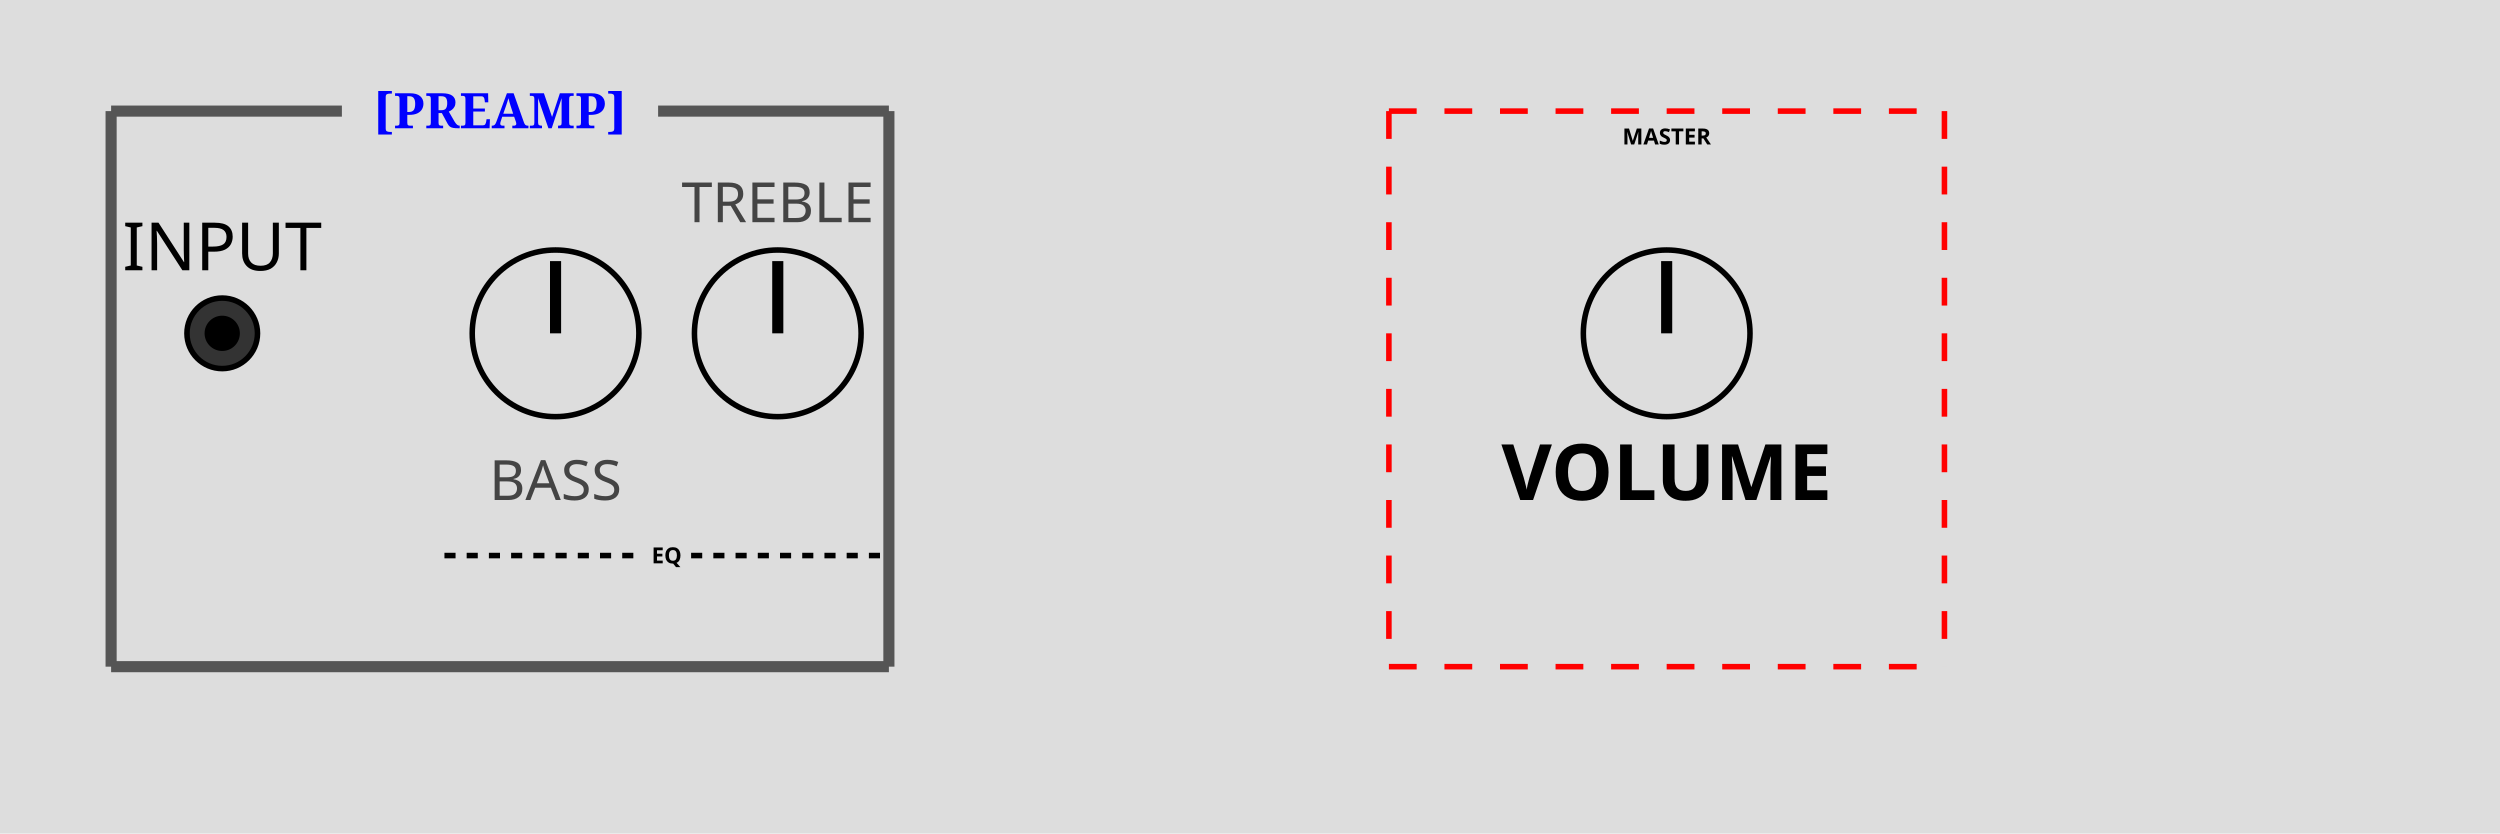
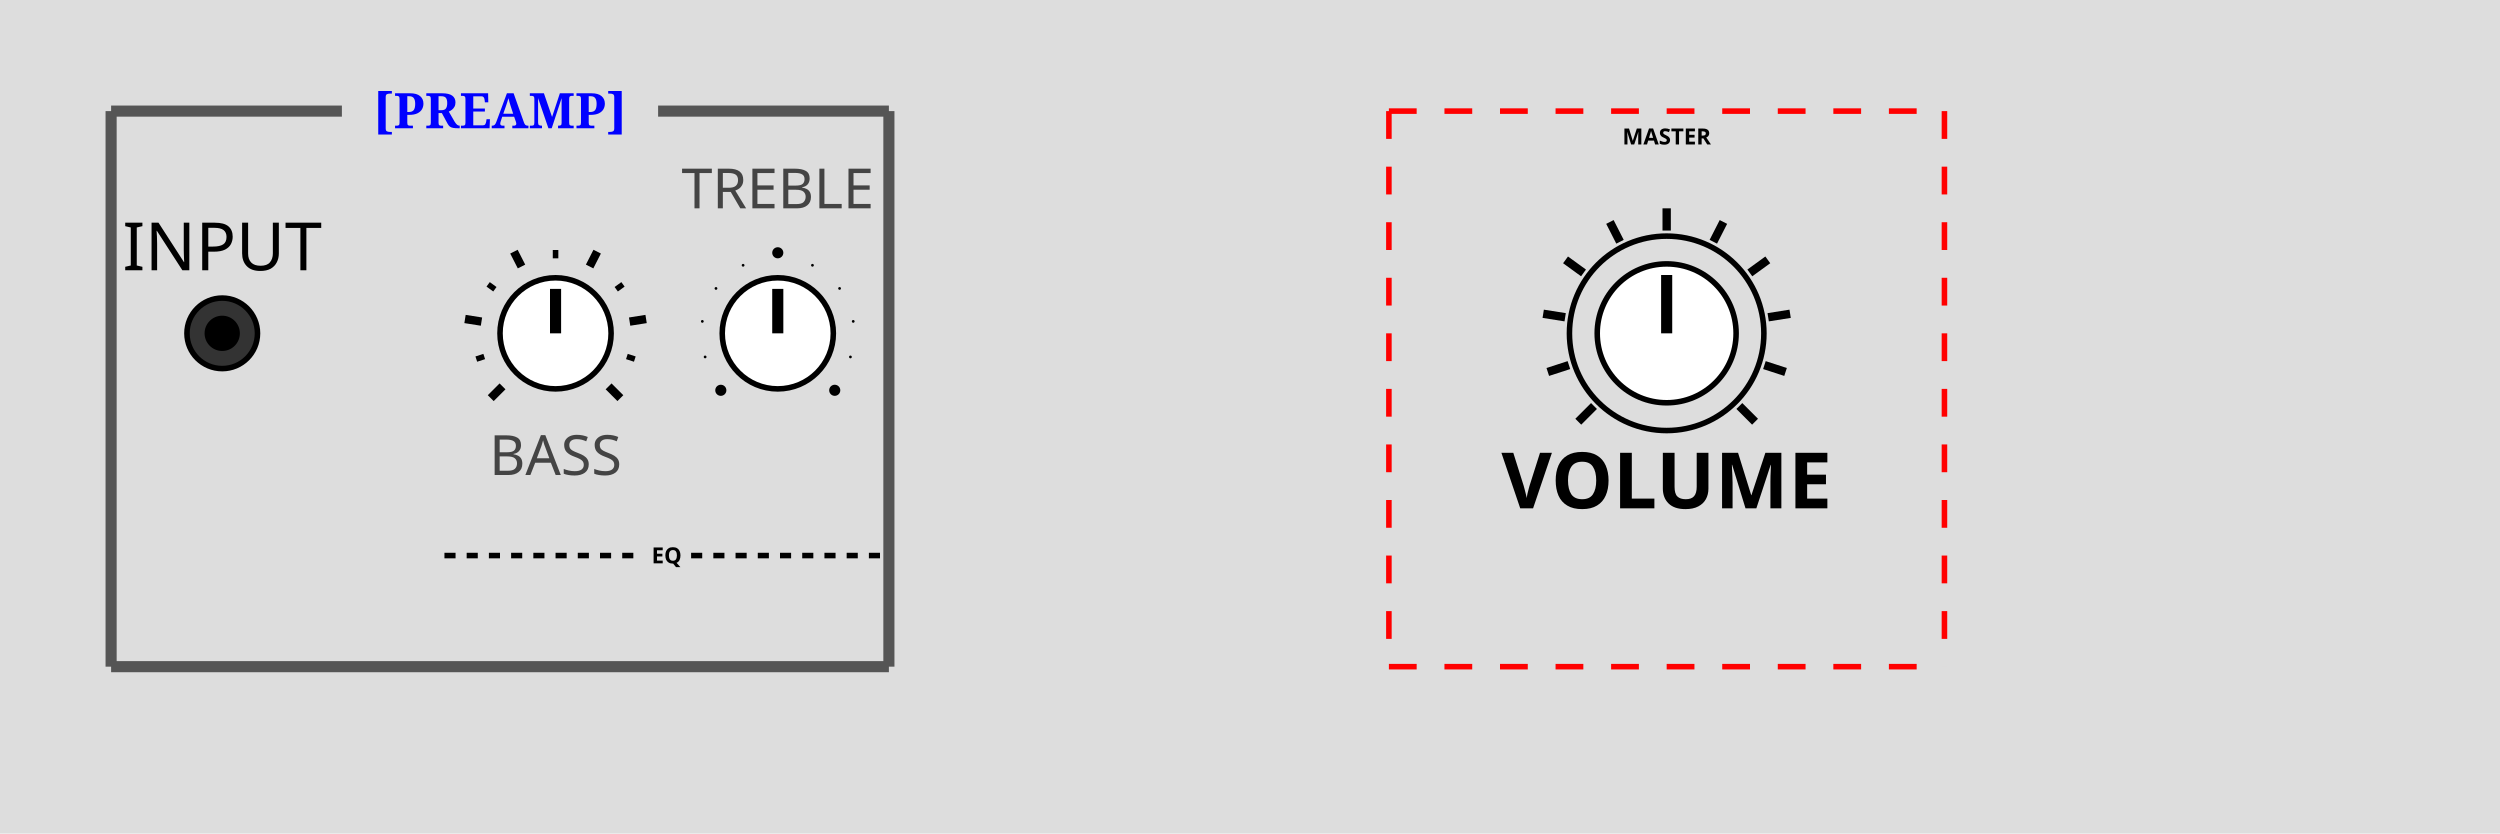
<svg xmlns="http://www.w3.org/2000/svg" baseProfile="full" height="150.0mm" version="1.1" viewBox="0 0 450.0 150.0" width="450.0mm">
  <defs />
  <rect fill="#dddddd" height="150.0" width="450.0" x="0" y="0" />
  <text fill="blue" font-family="serif" font-size="8.819" font-weight="bold" text-anchor="middle" x="90.0" y="23.087"> [PREAMP] </text>
  <line stroke="#555555" stroke-width="2.0" x1="20.0" x2="61.542" y1="20.0" y2="20.0" />
  <line stroke="#555555" stroke-width="2.0" x1="118.458" x2="160.0" y1="20.0" y2="20.0" />
  <line stroke="#555555" stroke-width="2.0" x1="20.0" x2="160.0" y1="120.0" y2="120.0" />
  <line stroke="#555555" stroke-width="2.0" x1="20.0" x2="20.0" y1="20.0" y2="120.0" />
  <line stroke="#555555" stroke-width="2.0" x1="160.0" x2="160.0" y1="20.0" y2="120.0" />
  <circle cx="40.0" cy="60.0" fill="#333333" r="6.35" stroke="black" stroke-width="1" />
  <circle cx="40.0" cy="60.0" fill="black" r="3.175" />
  <text fill="black" font-family="sans-serif" font-size="12" font-weight="normal" text-anchor="middle" x="40.0" y="48.65">INPUT</text>
  <text fill="black" font-family="sans-serif" font-size="4.0" font-weight="bold" text-anchor="middle" x="120.0" y="101.4">EQ</text>
  <line stroke="black" stroke-dasharray="2,2" stroke-width="1.0" x1="80.0" x2="115.6" y1="100.0" y2="100.0" />
  <line stroke="black" stroke-dasharray="2,2" stroke-width="1.0" x1="124.4" x2="160.0" y1="100.0" y2="100.0" />
-   <circle cx="100.0" cy="60.0" fill="none" r="15.0" stroke="black" stroke-width="1" />
-   <line stroke="black" stroke-width="2" x1="100.0" x2="100.0" y1="60.0" y2="47.0" />
-   <text fill="#444444" font-family="sans-serif" font-size="10.0" font-weight="normal" text-anchor="middle" x="100.0" y="90.0">BASS</text>
-   <circle cx="140.0" cy="60.0" fill="none" r="15.0" stroke="black" stroke-width="1" />
-   <line stroke="black" stroke-width="2" x1="140.0" x2="140.0" y1="60.0" y2="47.0" />
-   <text fill="#444444" font-family="sans-serif" font-size="10.0" font-weight="normal" text-anchor="middle" x="140.0" y="40.0">TREBLE</text>
+   <line stroke="black" stroke-width="1.5" x1="90.454" x2="88.333" y1="69.546" y2="71.667" />
+   <line stroke="black" stroke-width="1" x1="87.161" x2="85.734" y1="64.172" y2="64.635" />
+   <line stroke="black" stroke-width="1.5" x1="86.666" x2="83.703" y1="57.888" y2="57.419" />
+   <line stroke="black" stroke-width="1" x1="89.078" x2="87.865" y1="52.065" y2="51.183" />
+   <line stroke="black" stroke-width="1.5" x1="93.871" x2="92.509" y1="47.971" y2="45.298" />
+   <line stroke="black" stroke-width="1" x1="100.0" x2="100.0" y1="46.5" y2="45.0" />
+   <line stroke="black" stroke-width="1.5" x1="106.129" x2="107.491" y1="47.971" y2="45.298" />
+   <line stroke="black" stroke-width="1" x1="110.922" x2="112.135" y1="52.065" y2="51.183" />
+   <line stroke="black" stroke-width="1.5" x1="113.334" x2="116.297" y1="57.888" y2="57.419" />
+   <line stroke="black" stroke-width="1" x1="112.839" x2="114.266" y1="64.172" y2="64.635" />
+   <line stroke="black" stroke-width="1.5" x1="109.546" x2="111.667" y1="69.546" y2="71.667" />
+   <circle cx="100.0" cy="60.0" fill="white" r="10.0" stroke="black" stroke-width="1" />
+   <line stroke="black" stroke-width="2" x1="100.0" x2="100.0" y1="60.0" y2="52.0" />
+   <text fill="#444444" font-family="sans-serif" font-size="10.0" font-weight="normal" text-anchor="middle" x="100.0" y="85.5">BASS</text>
+   <circle cx="129.747" cy="70.253" fill="black" r="1.0" />
+   <circle cx="126.923" cy="64.249" fill="black" r="0.25" />
+   <circle cx="126.419" cy="57.849" fill="black" r="0.25" />
+   <circle cx="128.876" cy="51.918" fill="black" r="0.25" />
+   <circle cx="133.758" cy="47.749" fill="black" r="0.25" />
+   <circle cx="140.0" cy="45.5" fill="black" r="1.0" />
+   <circle cx="146.242" cy="47.749" fill="black" r="0.25" />
+   <circle cx="151.124" cy="51.918" fill="black" r="0.25" />
+   <circle cx="153.581" cy="57.849" fill="black" r="0.25" />
+   <circle cx="153.077" cy="64.249" fill="black" r="0.25" />
+   <circle cx="150.253" cy="70.253" fill="black" r="1.0" />
+   <circle cx="140.0" cy="60.0" fill="white" r="10.0" stroke="black" stroke-width="1" />
+   <line stroke="black" stroke-width="2" x1="140.0" x2="140.0" y1="60.0" y2="52.0" />
+   <text fill="#444444" font-family="sans-serif" font-size="10.0" font-weight="normal" text-anchor="middle" x="140.0" y="37.5">TREBLE</text>
  <text fill="black" font-family="sans-serif" font-size="4.0" font-weight="bold" text-anchor="middle" x="300.0" y="26.0">MASTER</text>
  <line stroke="red" stroke-dasharray="5,5" stroke-width="1.0" x1="250.0" x2="350.0" y1="20.0" y2="20.0" />
  <line stroke="red" stroke-dasharray="5,5" stroke-width="1.0" x1="250.0" x2="350.0" y1="120.0" y2="120.0" />
  <line stroke="red" stroke-dasharray="5,5" stroke-width="1.0" x1="250.0" x2="250.0" y1="20.0" y2="120.0" />
  <line stroke="red" stroke-dasharray="5,5" stroke-width="1.0" x1="350.0" x2="350.0" y1="20.0" y2="120.0" />
-   <circle cx="300.0" cy="60.0" fill="none" r="15.0" stroke="black" stroke-width="1" />
-   <line stroke="black" stroke-width="2" x1="300.0" x2="300.0" y1="60.0" y2="47.0" />
-   <text fill="black" font-family="sans-serif" font-size="14.0" font-weight="bold" text-anchor="middle" x="300.0" y="90.0">VOLUME</text>
+   <circle cx="300.0" cy="60.0" fill="none" r="17.5" stroke="black" stroke-width="1.0" />
+   <line stroke="black" stroke-width="1.5" x1="286.919" x2="284.09" y1="73.081" y2="75.91" />
+   <line stroke="black" stroke-width="1.5" x1="282.405" x2="278.601" y1="65.717" y2="66.953" />
+   <line stroke="black" stroke-width="1.5" x1="281.728" x2="277.777" y1="57.106" y2="56.48" />
+   <line stroke="black" stroke-width="1.5" x1="285.033" x2="281.797" y1="49.126" y2="46.775" />
+   <line stroke="black" stroke-width="1.5" x1="291.601" x2="289.785" y1="43.516" y2="39.952" />
+   <line stroke="black" stroke-width="1.5" x1="300.0" x2="300.0" y1="41.5" y2="37.5" />
+   <line stroke="black" stroke-width="1.5" x1="308.399" x2="310.215" y1="43.516" y2="39.952" />
+   <line stroke="black" stroke-width="1.5" x1="314.967" x2="318.203" y1="49.126" y2="46.775" />
+   <line stroke="black" stroke-width="1.5" x1="318.272" x2="322.223" y1="57.106" y2="56.48" />
+   <line stroke="black" stroke-width="1.5" x1="317.595" x2="321.399" y1="65.717" y2="66.953" />
+   <line stroke="black" stroke-width="1.5" x1="313.081" x2="315.91" y1="73.081" y2="75.91" />
+   <circle cx="300.0" cy="60.0" fill="white" r="12.5" stroke="black" stroke-width="1" />
+   <line stroke="black" stroke-width="2" x1="300.0" x2="300.0" y1="60.0" y2="49.5" />
+   <text fill="black" font-family="sans-serif" font-size="14.0" font-weight="bold" text-anchor="middle" x="300.0" y="91.5">VOLUME</text>
</svg>
